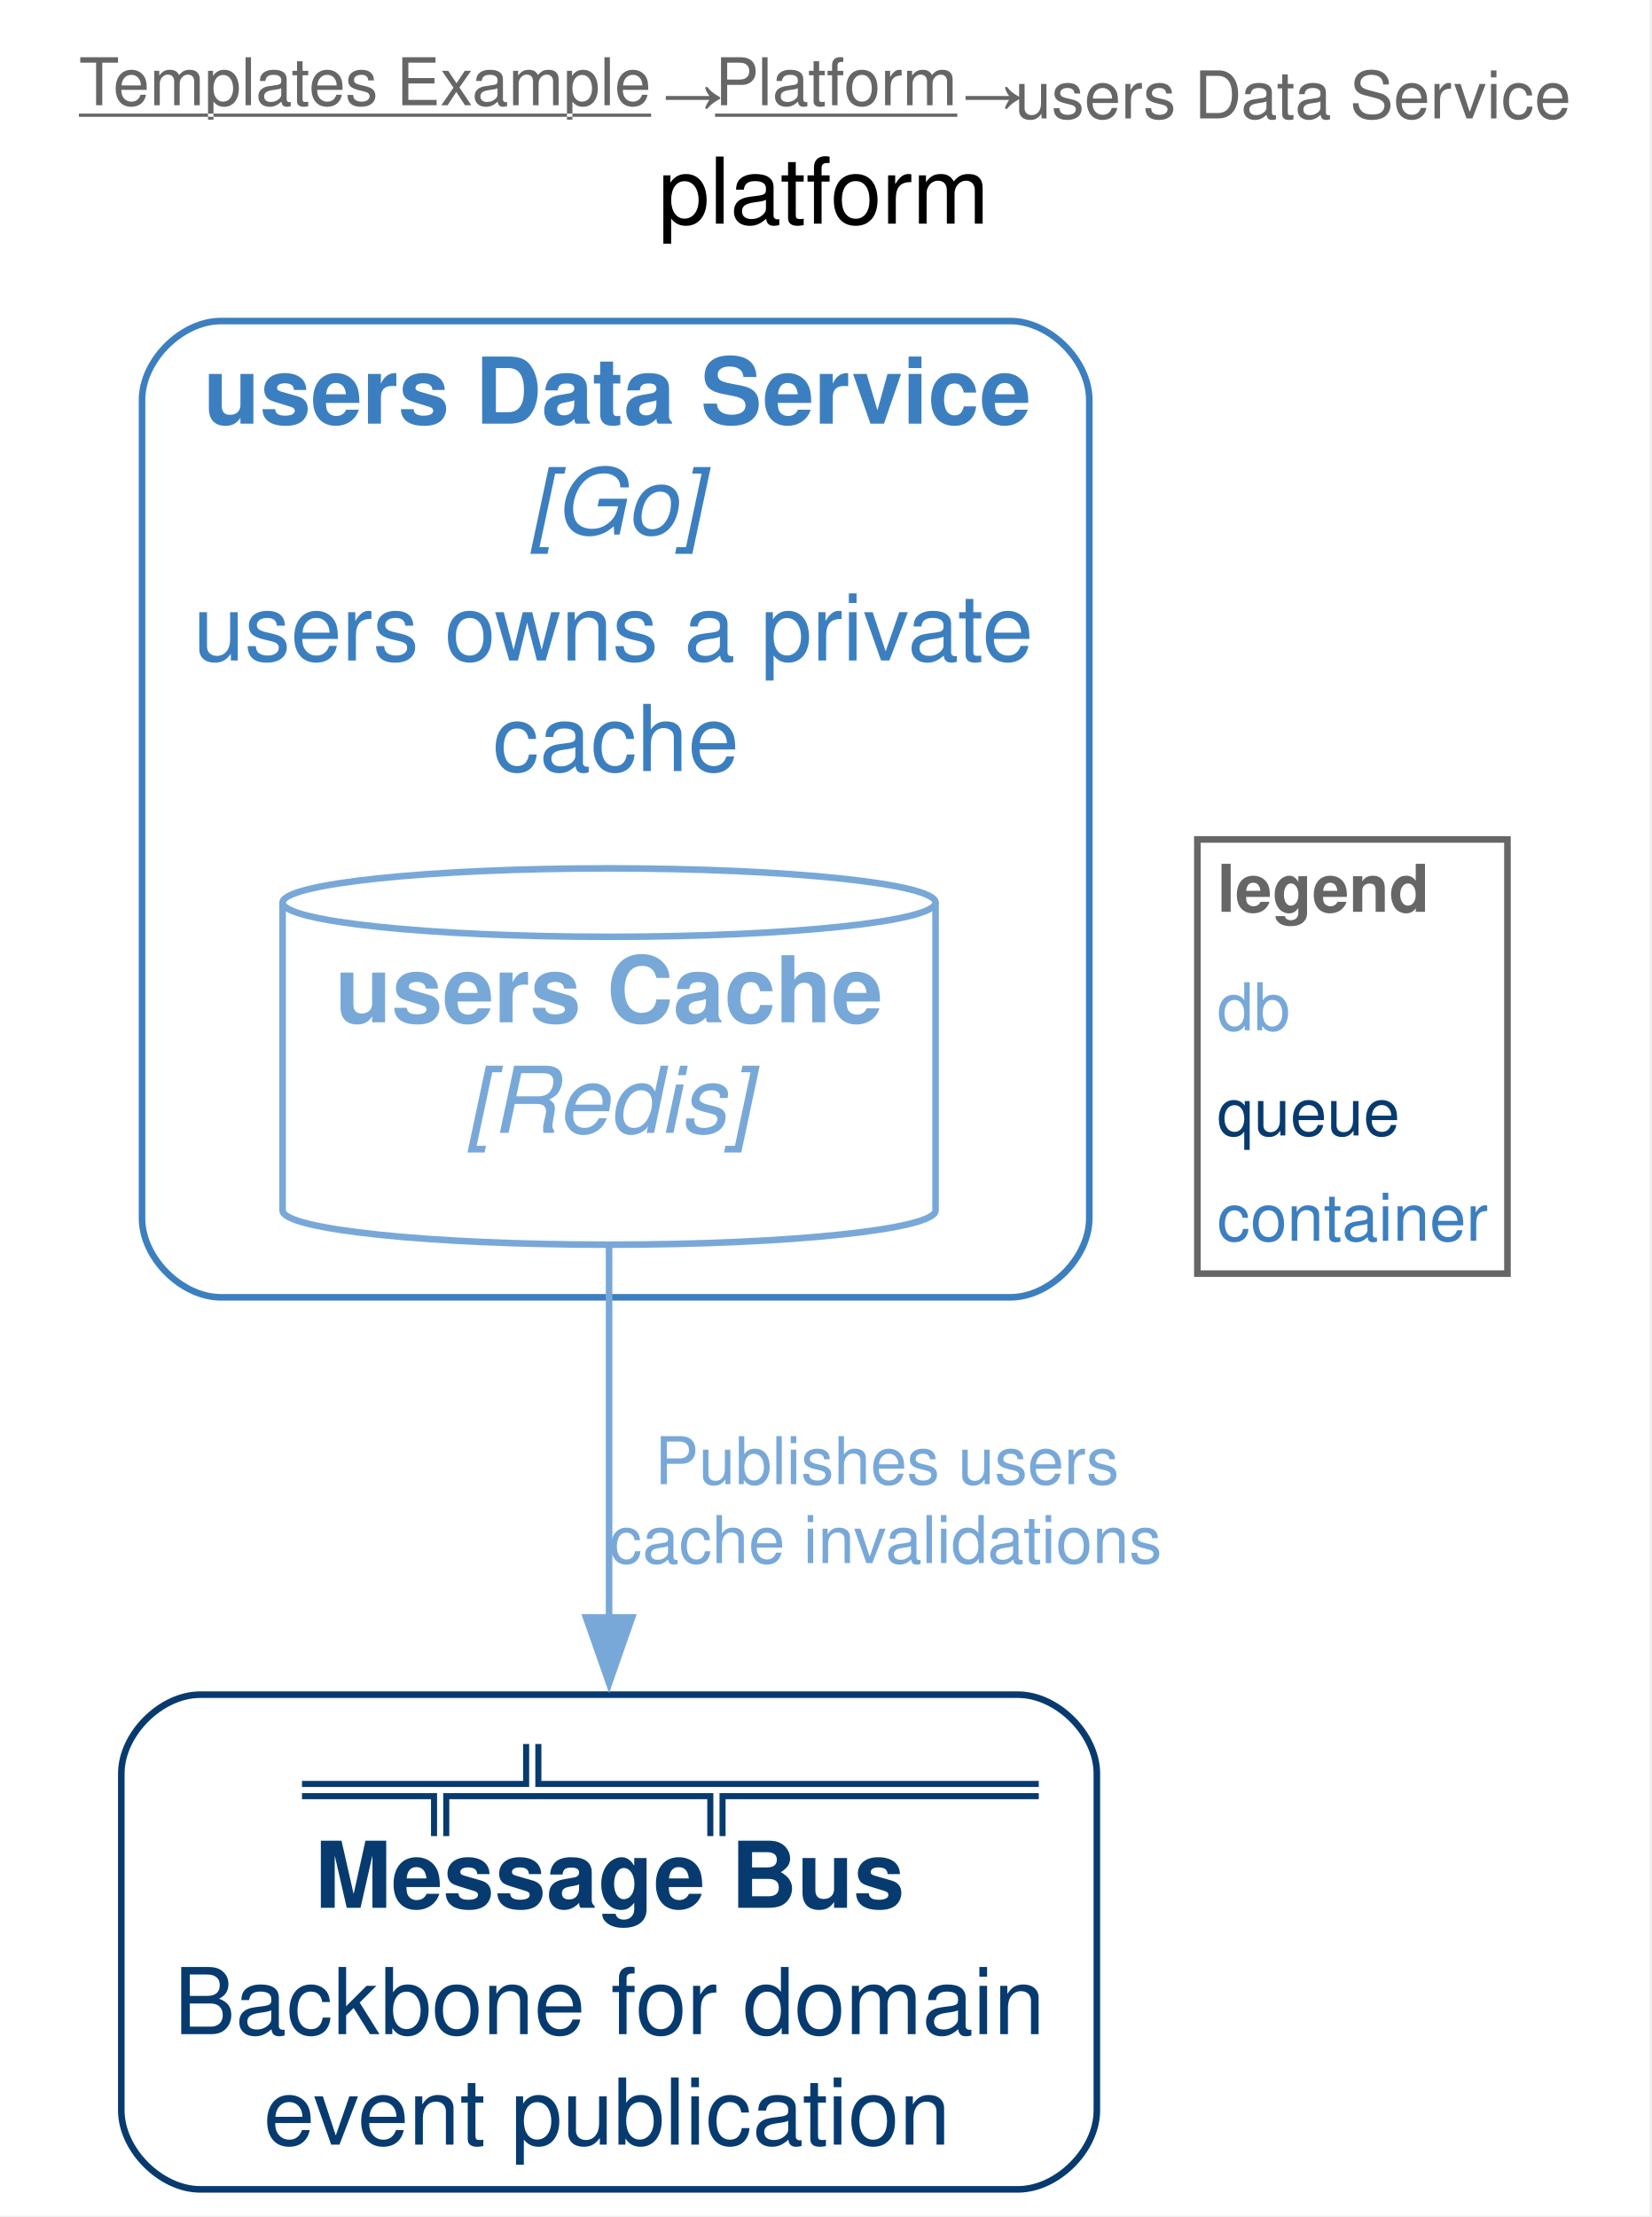
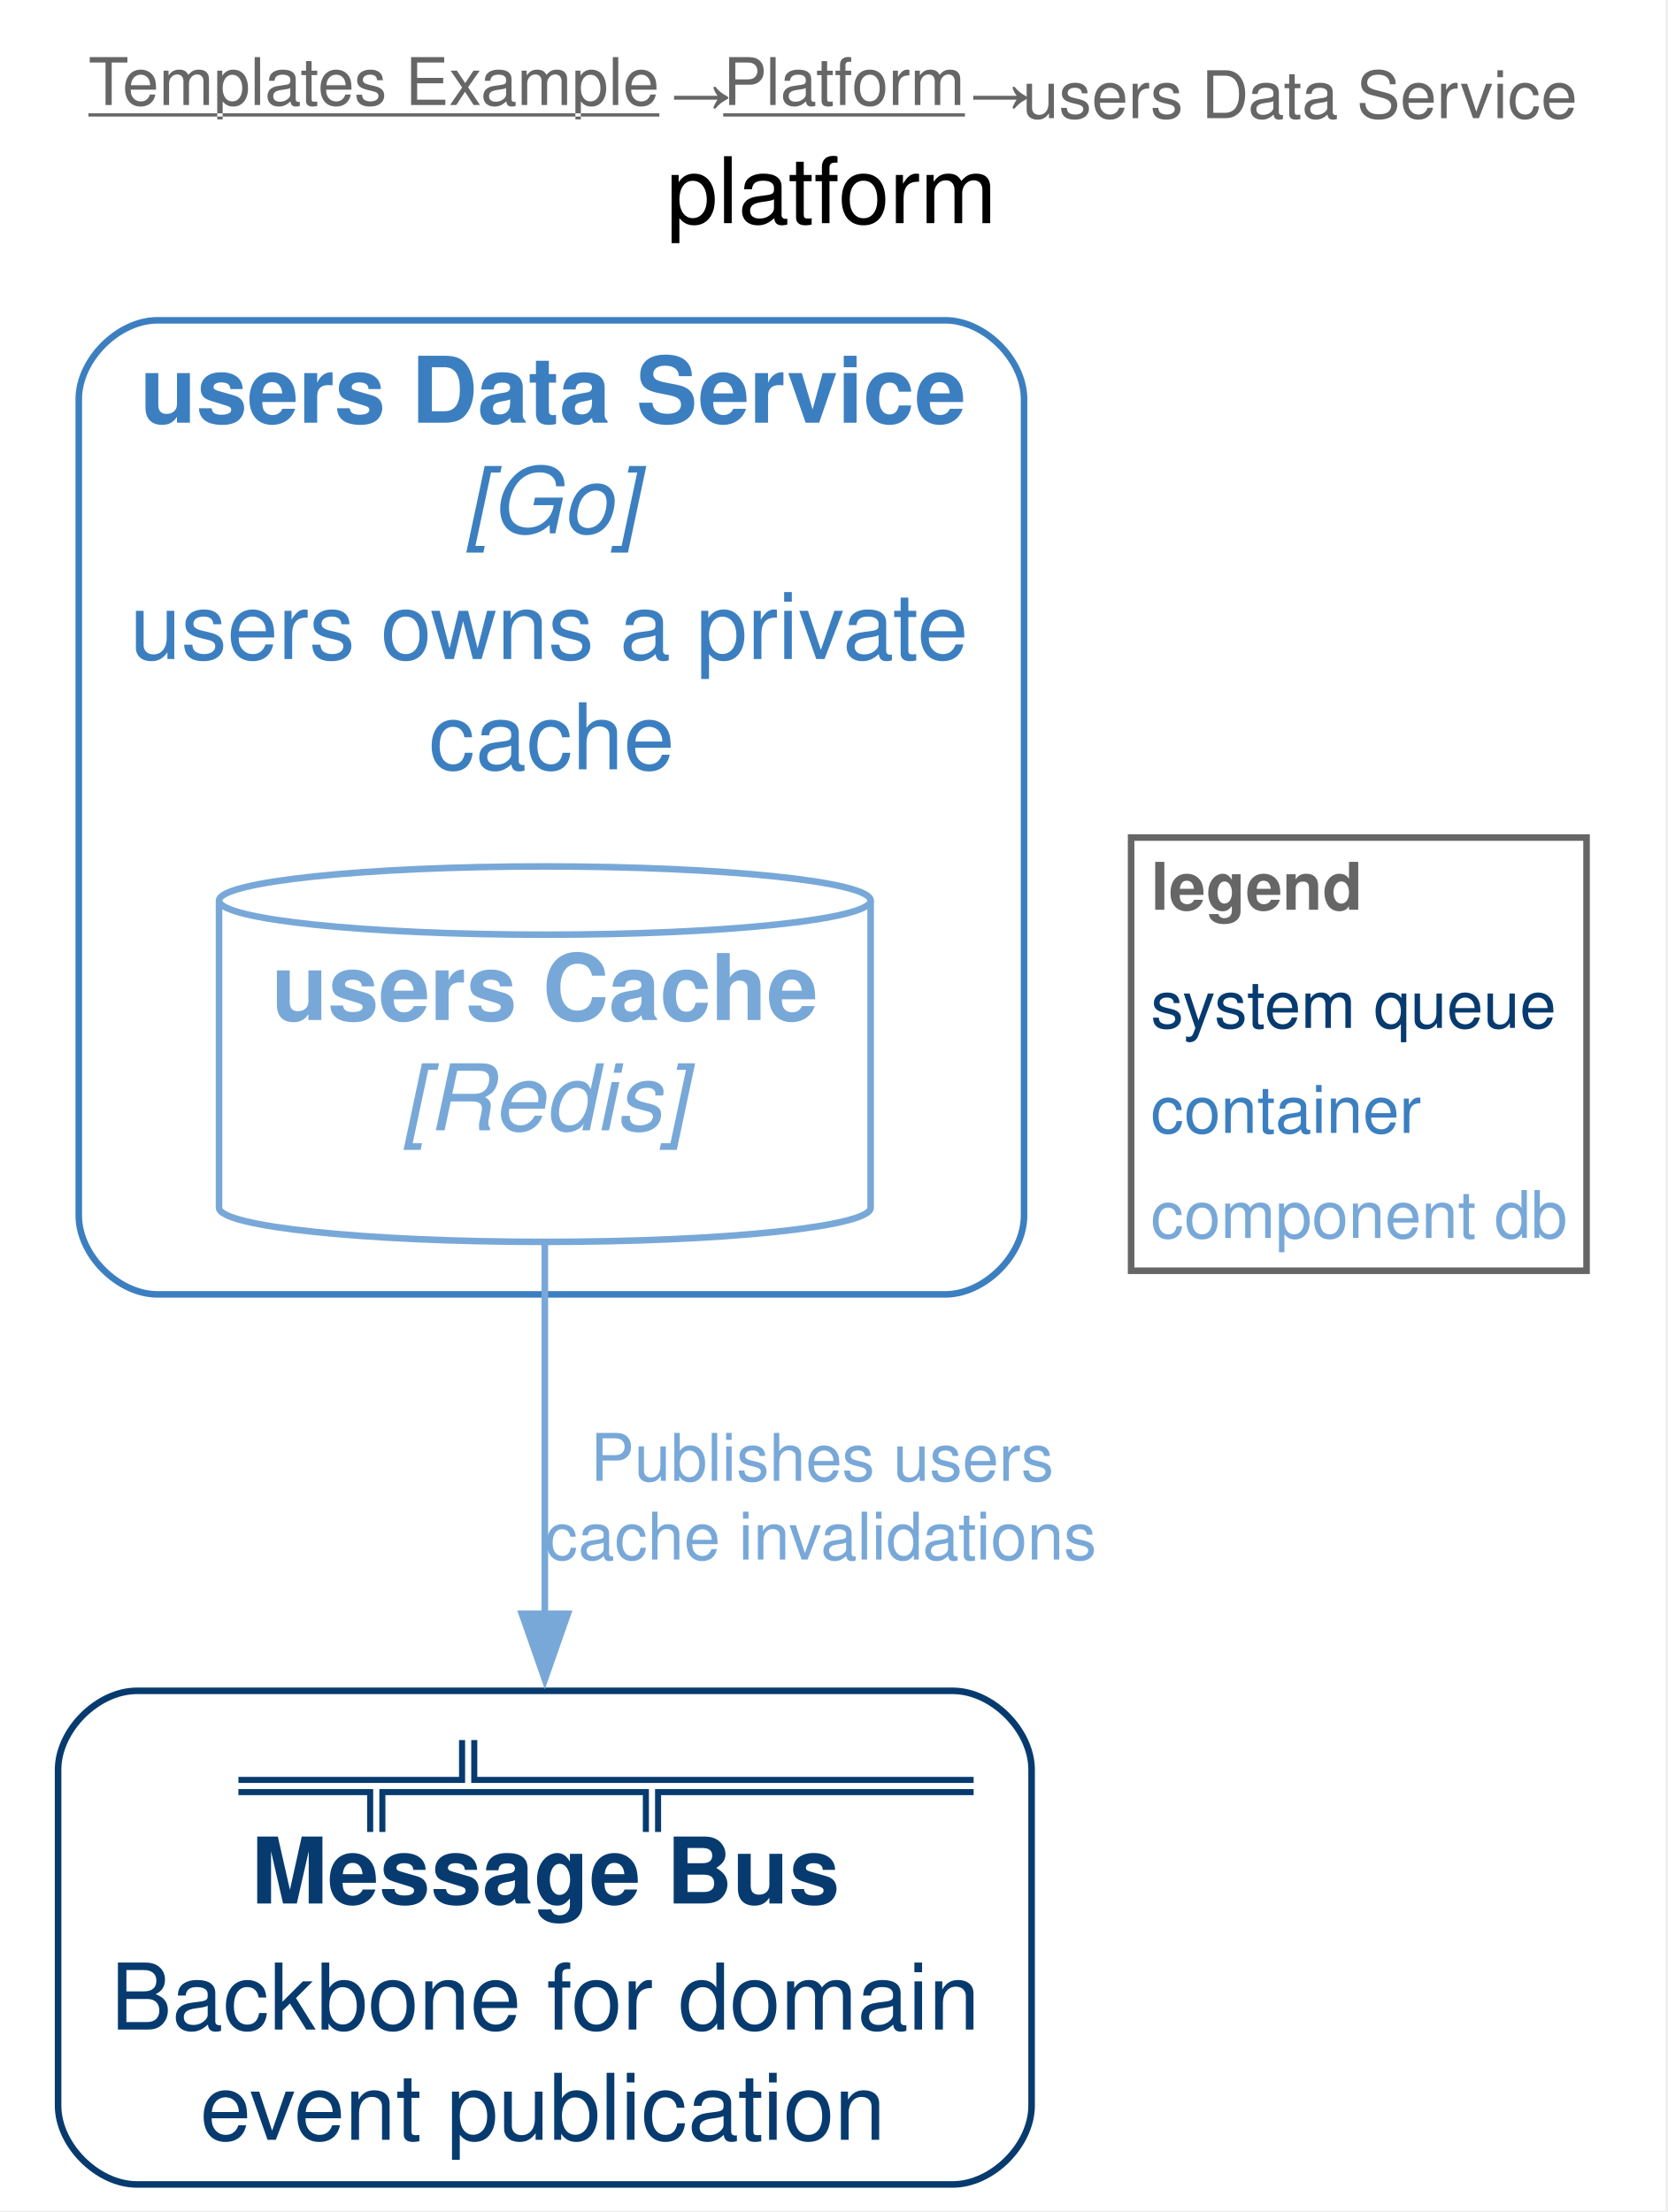
- <svg xmlns="http://www.w3.org/2000/svg" xmlns:xlink="http://www.w3.org/1999/xlink" width="251pt" height="337pt" viewBox="0.00 0.00 251.00 337.00">
+ <svg xmlns="http://www.w3.org/2000/svg" xmlns:xlink="http://www.w3.org/1999/xlink" width="254pt" height="337pt" viewBox="0.00 0.00 254.00 337.00">
  <g id="graph0" class="graph" transform="scale(1 1) rotate(0) translate(4 332.8)">
-     <polygon fill="white" stroke="none" points="-4,4 -4,-332.8 246.75,-332.8 246.75,4 -4,4" />
+     <polygon fill="white" stroke="none" points="-4,4 -4,-332.8 249.69,-332.8 249.69,4 -4,4" />
    <g id="a_graph0_1">
      <a xlink:href="../../06-templates.svg" xlink:title="&lt;TABLE&gt;">
-         <text xml:space="preserve" text-anchor="start" x="8" y="-316.8" font-family="Helvetica,sans-Serif" text-decoration="underline" font-size="10.00" fill="#666666">Templates Example</text>
+         <text xml:space="preserve" text-anchor="start" x="9.47" y="-316.8" font-family="Helvetica,sans-Serif" text-decoration="underline" font-size="10.00" fill="#666666">Templates Example</text>
      </a>
    </g>
-     <text xml:space="preserve" text-anchor="start" x="96.37" y="-314.8" font-family="Helvetica,sans-Serif" font-size="10.00" fill="#666666">→</text>
+     <text xml:space="preserve" text-anchor="start" x="97.84" y="-314.8" font-family="Helvetica,sans-Serif" font-size="10.00" fill="#666666">→</text>
    <g id="a_graph0_2">
      <a xlink:href="../platform.svg" xlink:title="&lt;TABLE&gt;">
-         <text xml:space="preserve" text-anchor="start" x="104.7" y="-316.8" font-family="Helvetica,sans-Serif" text-decoration="underline" font-size="10.00" fill="#666666">Platform</text>
+         <text xml:space="preserve" text-anchor="start" x="106.17" y="-316.8" font-family="Helvetica,sans-Serif" text-decoration="underline" font-size="10.00" fill="#666666">Platform</text>
      </a>
    </g>
-     <text xml:space="preserve" text-anchor="start" x="141.94" y="-314.8" font-family="Helvetica,sans-Serif" font-size="10.00" fill="#666666">→</text>
-     <text xml:space="preserve" text-anchor="start" x="150.27" y="-314.8" font-family="Helvetica,sans-Serif" font-size="10.00" fill="#666666">users Data Service</text>
-     <text xml:space="preserve" text-anchor="start" x="96.09" y="-298.8" font-family="Helvetica,sans-Serif" font-size="14.00">platform</text>
+     <text xml:space="preserve" text-anchor="start" x="143.41" y="-314.8" font-family="Helvetica,sans-Serif" font-size="10.00" fill="#666666">→</text>
+     <text xml:space="preserve" text-anchor="start" x="151.74" y="-314.8" font-family="Helvetica,sans-Serif" font-size="10.00" fill="#666666">users Data Service</text>
+     <text xml:space="preserve" text-anchor="start" x="97.56" y="-298.8" font-family="Helvetica,sans-Serif" font-size="14.00">platform</text>
    <g id="clust1" class="cluster">
-       <path fill="none" stroke="#3c7fc0" d="M29.59,-135.6C29.59,-135.6 149.59,-135.6 149.59,-135.6 155.59,-135.6 161.59,-141.6 161.59,-147.6 161.59,-147.6 161.59,-272 161.59,-272 161.59,-278 155.59,-284 149.59,-284 149.59,-284 29.59,-284 29.59,-284 23.59,-284 17.59,-278 17.59,-272 17.59,-272 17.59,-147.6 17.59,-147.6 17.59,-141.6 23.59,-135.6 29.59,-135.6" />
-       <text xml:space="preserve" text-anchor="start" x="26.94" y="-268.4" font-family="Helvetica,sans-Serif" font-weight="bold" font-size="14.00" fill="#3c7fc0">users Data Service</text>
-       <text xml:space="preserve" text-anchor="start" x="76.36" y="-251.6" font-family="Helvetica,sans-Serif" font-style="italic" font-size="14.00" fill="#3c7fc0">[Go]</text>
-       <text xml:space="preserve" text-anchor="start" x="25.39" y="-232.4" font-family="Helvetica,sans-Serif" font-size="14.00" fill="#3c7fc0">users owns a private</text>
-       <text xml:space="preserve" text-anchor="start" x="70.91" y="-215.6" font-family="Helvetica,sans-Serif" font-size="14.00" fill="#3c7fc0">cache</text>
+       <path fill="none" stroke="#3c7fc0" d="M20,-135.6C20,-135.6 140,-135.6 140,-135.6 146,-135.6 152,-141.6 152,-147.6 152,-147.6 152,-272 152,-272 152,-278 146,-284 140,-284 140,-284 20,-284 20,-284 14,-284 8,-278 8,-272 8,-272 8,-147.6 8,-147.6 8,-141.6 14,-135.6 20,-135.6" />
+       <text xml:space="preserve" text-anchor="start" x="17.35" y="-268.4" font-family="Helvetica,sans-Serif" font-weight="bold" font-size="14.00" fill="#3c7fc0">users Data Service</text>
+       <text xml:space="preserve" text-anchor="start" x="66.77" y="-251.6" font-family="Helvetica,sans-Serif" font-style="italic" font-size="14.00" fill="#3c7fc0">[Go]</text>
+       <text xml:space="preserve" text-anchor="start" x="15.8" y="-232.4" font-family="Helvetica,sans-Serif" font-size="14.00" fill="#3c7fc0">users owns a private</text>
+       <text xml:space="preserve" text-anchor="start" x="61.32" y="-215.6" font-family="Helvetica,sans-Serif" font-size="14.00" fill="#3c7fc0">cache</text>
    </g>
    <g id="node1" class="node">
-       <path fill="none" stroke="#073b6f" d="M150.74,-75.2C150.74,-75.2 26.44,-75.2 26.44,-75.2 20.44,-75.2 14.44,-69.2 14.44,-63.2 14.44,-63.2 14.44,-12 14.44,-12 14.44,-6 20.44,0 26.44,0 26.44,0 150.74,0 150.74,0 156.74,0 162.74,-6 162.74,-12 162.74,-12 162.74,-63.2 162.74,-63.2 162.74,-69.2 156.74,-75.2 150.74,-75.2" />
-       <text xml:space="preserve" text-anchor="start" x="41.91" y="-57.2" font-family="Helvetica,sans-Serif" font-size="14.00" fill="#073b6f">═╦╩═╦═══</text>
-       <text xml:space="preserve" text-anchor="start" x="43.85" y="-42.8" font-family="Helvetica,sans-Serif" font-weight="bold" font-size="14.00" fill="#073b6f">Message Bus</text>
-       <text xml:space="preserve" text-anchor="start" x="22.44" y="-23.6" font-family="Helvetica,sans-Serif" font-size="14.00" fill="#073b6f">Backbone for domain</text>
-       <text xml:space="preserve" text-anchor="start" x="36.05" y="-6.8" font-family="Helvetica,sans-Serif" font-size="14.00" fill="#073b6f">event publication</text>
+       <path fill="none" stroke="#073b6f" d="M141.15,-75.2C141.15,-75.2 16.85,-75.2 16.85,-75.2 10.85,-75.2 4.85,-69.2 4.85,-63.2 4.85,-63.2 4.85,-12 4.85,-12 4.85,-6 10.85,0 16.85,0 16.85,0 141.15,0 141.15,0 147.15,0 153.15,-6 153.15,-12 153.15,-12 153.15,-63.2 153.15,-63.2 153.15,-69.2 147.15,-75.2 141.15,-75.2" />
+       <text xml:space="preserve" text-anchor="start" x="32.32" y="-57.2" font-family="Helvetica,sans-Serif" font-size="14.00" fill="#073b6f">═╦╩═╦═══</text>
+       <text xml:space="preserve" text-anchor="start" x="34.26" y="-42.8" font-family="Helvetica,sans-Serif" font-weight="bold" font-size="14.00" fill="#073b6f">Message Bus</text>
+       <text xml:space="preserve" text-anchor="start" x="12.85" y="-23.6" font-family="Helvetica,sans-Serif" font-size="14.00" fill="#073b6f">Backbone for domain</text>
+       <text xml:space="preserve" text-anchor="start" x="26.46" y="-6.8" font-family="Helvetica,sans-Serif" font-size="14.00" fill="#073b6f">event publication</text>
    </g>
    <g id="node2" class="node">
-       <path fill="none" stroke="#78a8d8" d="M138.22,-195.6C138.22,-198.47 115.98,-200.8 88.59,-200.8 61.2,-200.8 38.96,-198.47 38.96,-195.6 38.96,-195.6 38.96,-148.8 38.96,-148.8 38.96,-145.93 61.2,-143.6 88.59,-143.6 115.98,-143.6 138.22,-145.93 138.22,-148.8 138.22,-148.8 138.22,-195.6 138.22,-195.6" />
-       <path fill="none" stroke="#78a8d8" d="M138.22,-195.6C138.22,-192.73 115.98,-190.4 88.59,-190.4 61.2,-190.4 38.96,-192.73 38.96,-195.6" />
-       <text xml:space="preserve" text-anchor="start" x="46.96" y="-177.4" font-family="Helvetica,sans-Serif" font-weight="bold" font-size="14.00" fill="#78a8d8">users Cache</text>
-       <text xml:space="preserve" text-anchor="start" x="66.8" y="-160.6" font-family="Helvetica,sans-Serif" font-style="italic" font-size="14.00" fill="#78a8d8">[Redis]</text>
+       <path fill="none" stroke="#78a8d8" d="M128.63,-195.6C128.63,-198.47 106.39,-200.8 79,-200.8 51.61,-200.8 29.37,-198.47 29.37,-195.6 29.37,-195.6 29.37,-148.8 29.37,-148.8 29.37,-145.93 51.61,-143.6 79,-143.6 106.39,-143.6 128.63,-145.93 128.63,-148.8 128.63,-148.8 128.63,-195.6 128.63,-195.6" />
+       <path fill="none" stroke="#78a8d8" d="M128.63,-195.6C128.63,-192.73 106.39,-190.4 79,-190.4 51.61,-190.4 29.37,-192.73 29.37,-195.6" />
+       <text xml:space="preserve" text-anchor="start" x="37.37" y="-177.4" font-family="Helvetica,sans-Serif" font-weight="bold" font-size="14.00" fill="#78a8d8">users Cache</text>
+       <text xml:space="preserve" text-anchor="start" x="57.21" y="-160.6" font-family="Helvetica,sans-Serif" font-style="italic" font-size="14.00" fill="#78a8d8">[Redis]</text>
    </g>
    <g id="edge1" class="edge">
-       <path fill="none" stroke="#78a8d8" d="M88.59,-143.4C88.59,-127.05 88.59,-105.92 88.59,-86.92" />
-       <polygon fill="#78a8d8" stroke="#78a8d8" points="92.09,-86.94 88.59,-76.94 85.09,-86.94 92.09,-86.94" />
-       <text xml:space="preserve" text-anchor="start" x="95.54" y="-107.2" font-family="Helvetica,sans-Serif" font-size="10.00" fill="#78a8d8">Publishes users</text>
-       <text xml:space="preserve" text-anchor="start" x="88.59" y="-95.2" font-family="Helvetica,sans-Serif" font-size="10.00" fill="#78a8d8">cache invalidations</text>
+       <path fill="none" stroke="#78a8d8" d="M79,-143.4C79,-127.05 79,-105.92 79,-86.92" />
+       <polygon fill="#78a8d8" stroke="#78a8d8" points="82.5,-86.94 79,-76.94 75.5,-86.94 82.5,-86.94" />
+       <text xml:space="preserve" text-anchor="start" x="85.95" y="-107.2" font-family="Helvetica,sans-Serif" font-size="10.00" fill="#78a8d8">Publishes users</text>
+       <text xml:space="preserve" text-anchor="start" x="79" y="-95.2" font-family="Helvetica,sans-Serif" font-size="10.00" fill="#78a8d8">cache invalidations</text>
    </g>
    <g id="node3" class="node">
-       <polygon fill="none" stroke="#666666" points="178.02,-139.2 178.02,-205.2 225.16,-205.2 225.16,-139.2 178.02,-139.2" />
-       <text xml:space="preserve" text-anchor="start" x="181.02" y="-194.2" font-family="Helvetica,sans-Serif" font-weight="bold" font-size="10.00" fill="#666666">legend</text>
-       <text xml:space="preserve" text-anchor="start" x="181.02" y="-176.2" font-family="Helvetica,sans-Serif" font-size="10.00" fill="#78a8d8">db</text>
-       <text xml:space="preserve" text-anchor="start" x="181.02" y="-160.2" font-family="Helvetica,sans-Serif" font-size="10.00" fill="#073b6f">queue</text>
-       <text xml:space="preserve" text-anchor="start" x="181.02" y="-144.2" font-family="Helvetica,sans-Serif" font-size="10.00" fill="#3c7fc0">container</text>
+       <polygon fill="none" stroke="#666666" points="168.31,-139.2 168.31,-205.2 237.69,-205.2 237.69,-139.2 168.31,-139.2" />
+       <text xml:space="preserve" text-anchor="start" x="171.31" y="-194.2" font-family="Helvetica,sans-Serif" font-weight="bold" font-size="10.00" fill="#666666">legend</text>
+       <text xml:space="preserve" text-anchor="start" x="171.31" y="-176.2" font-family="Helvetica,sans-Serif" font-size="10.00" fill="#073b6f">system queue</text>
+       <text xml:space="preserve" text-anchor="start" x="171.31" y="-160.2" font-family="Helvetica,sans-Serif" font-size="10.00" fill="#3c7fc0">container</text>
+       <text xml:space="preserve" text-anchor="start" x="171.31" y="-144.2" font-family="Helvetica,sans-Serif" font-size="10.00" fill="#78a8d8">component db</text>
    </g>
  </g>
</svg>
